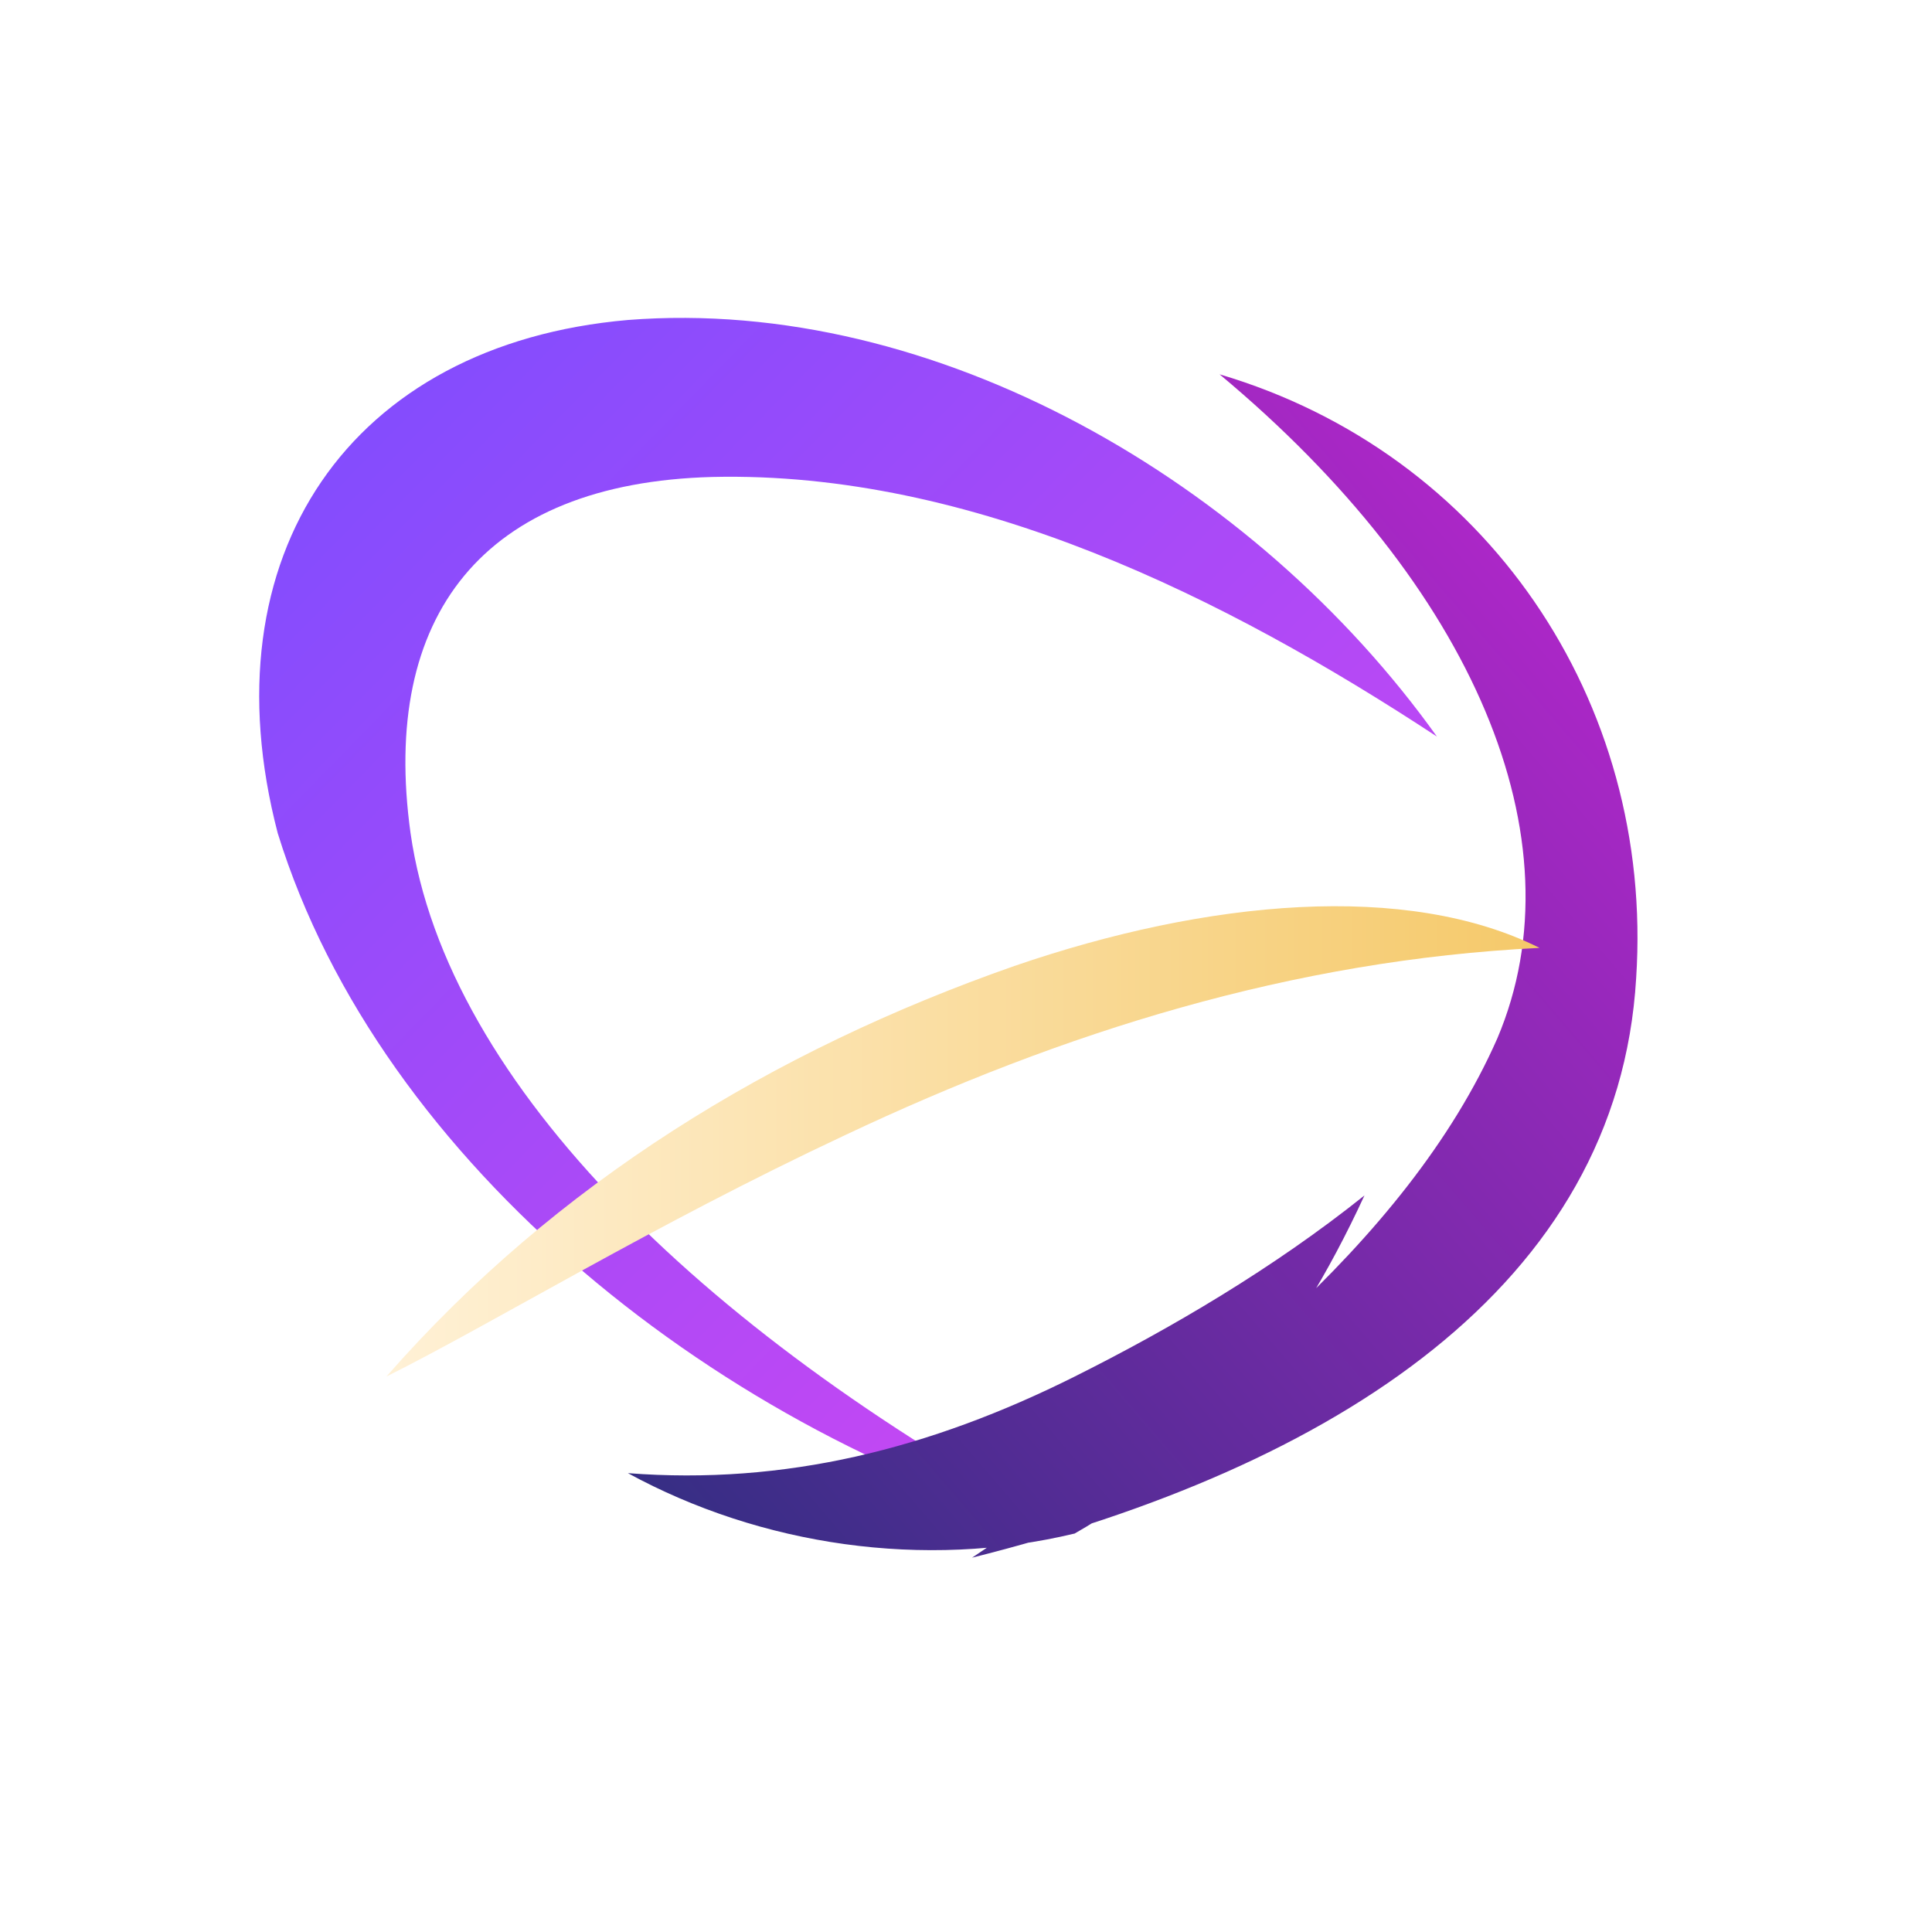
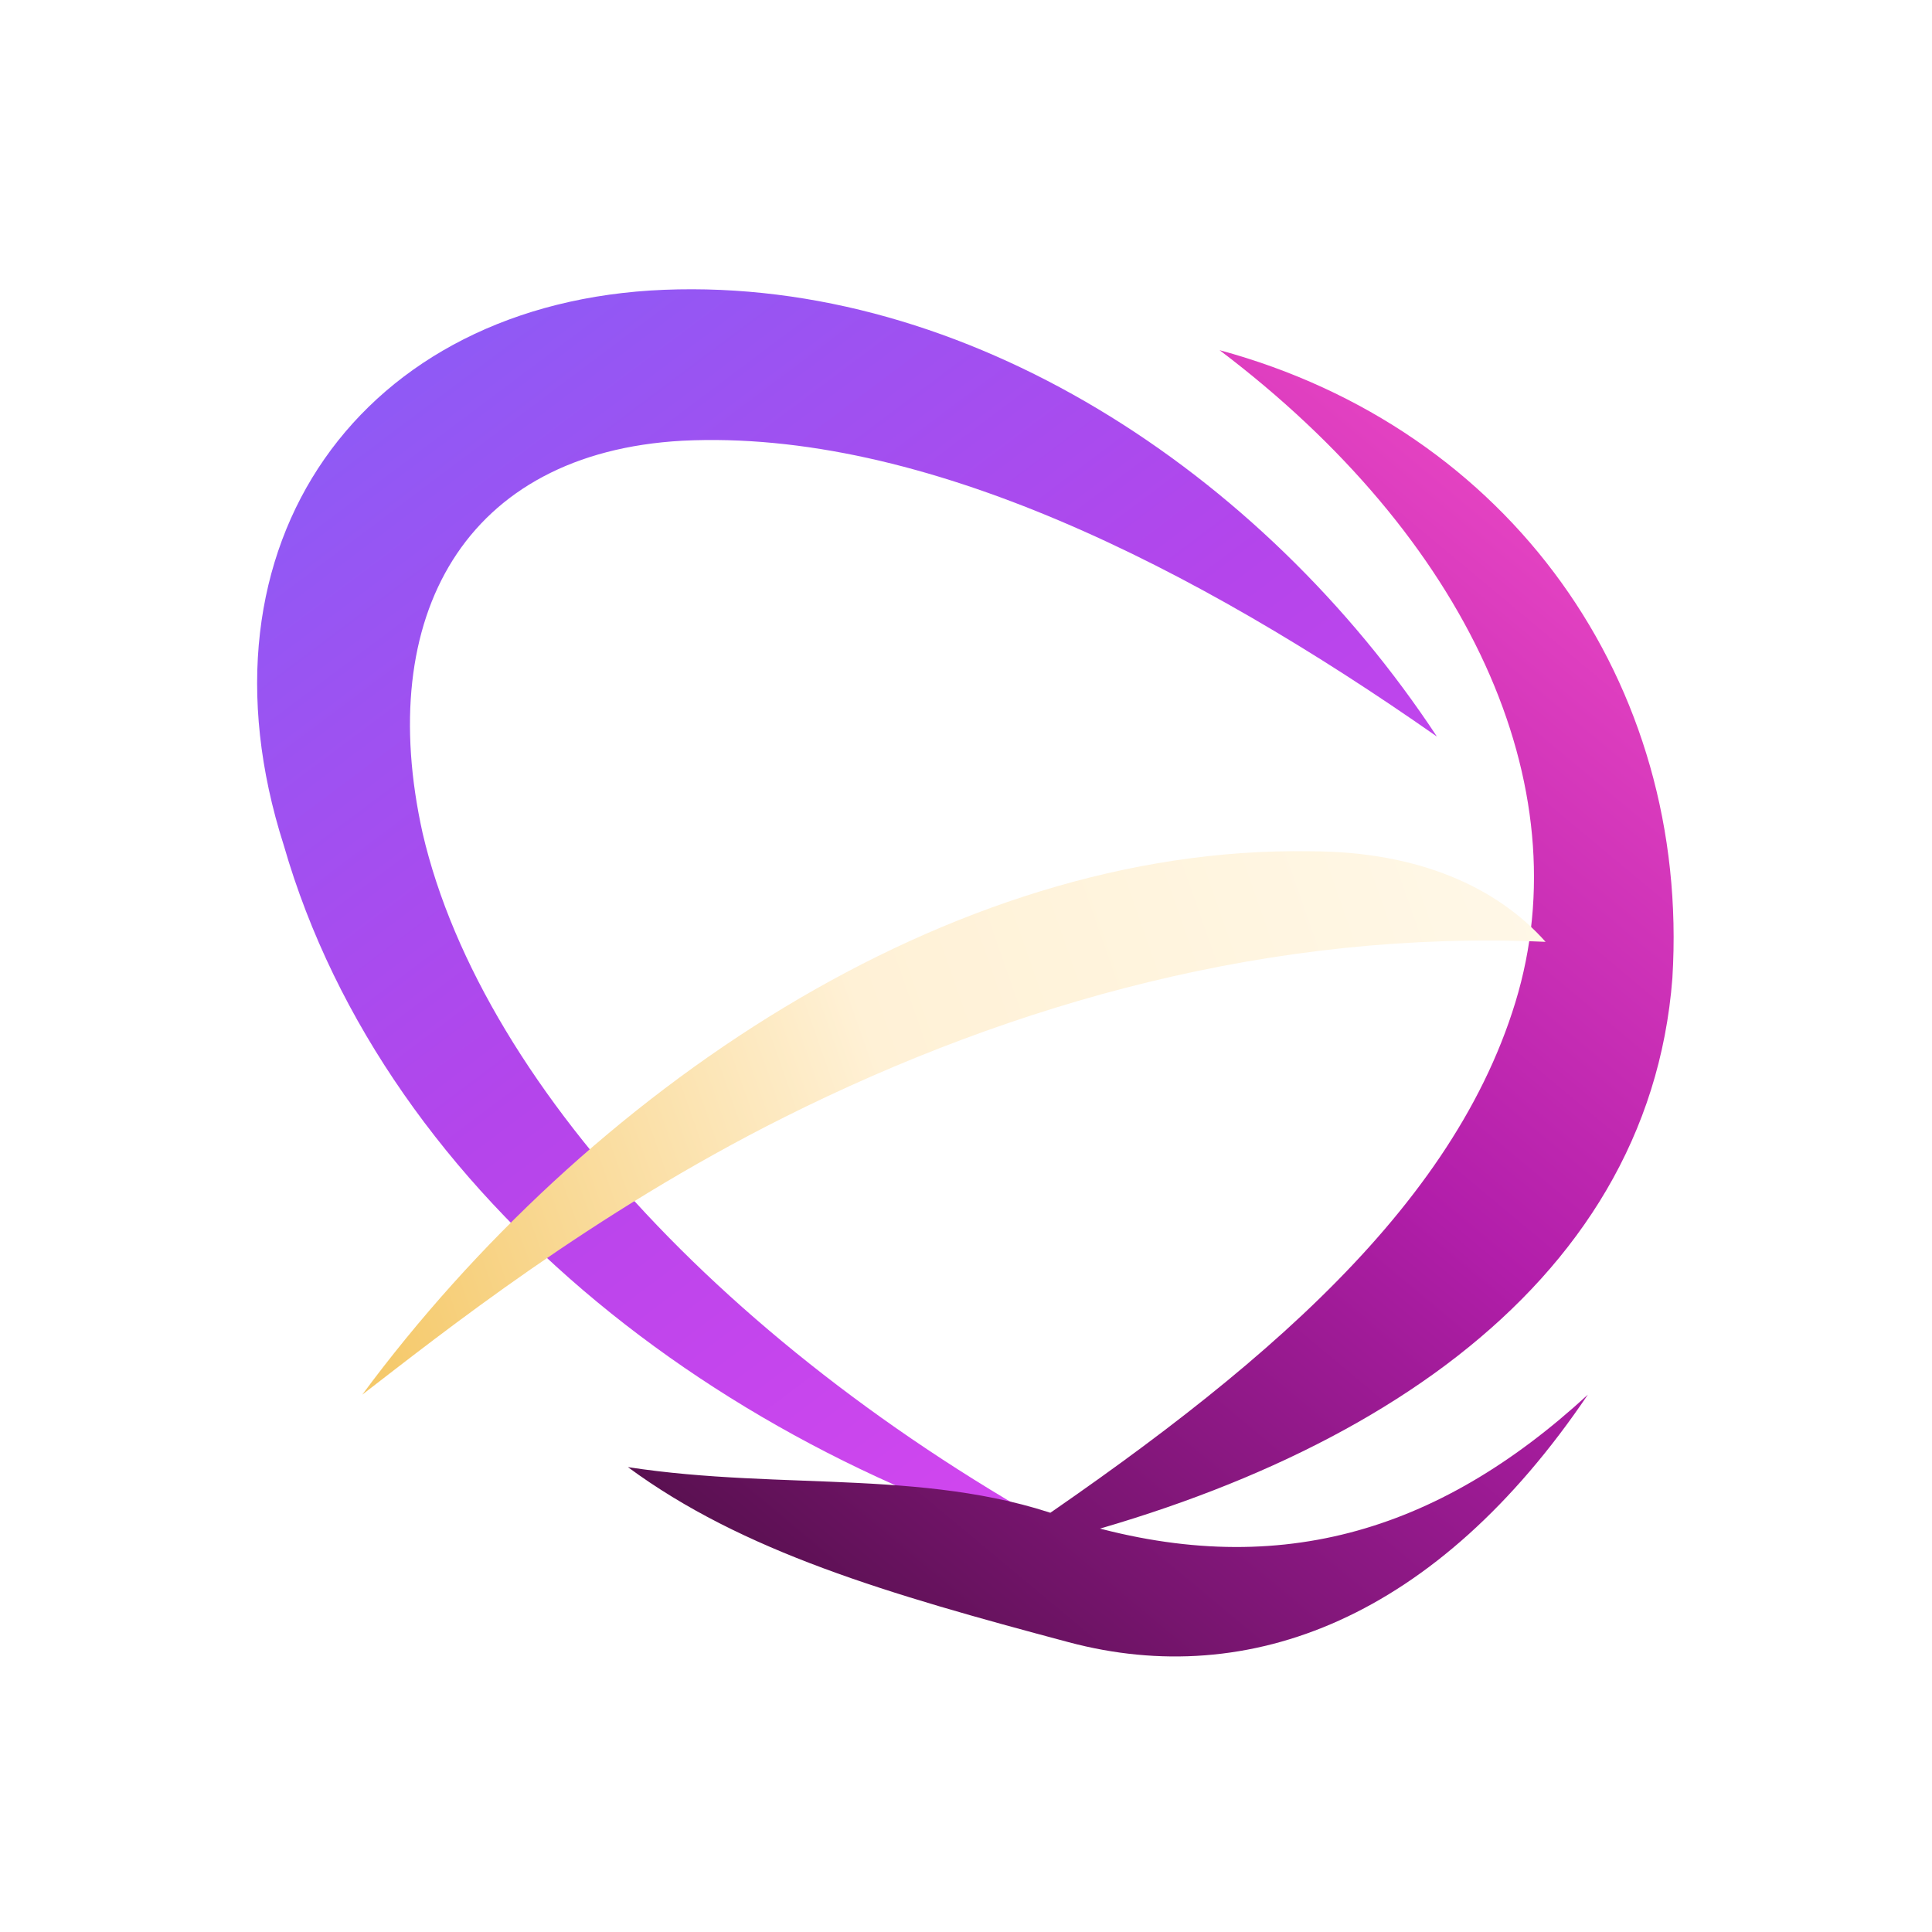
<svg xmlns="http://www.w3.org/2000/svg" viewBox="0 0 32 32" role="img" aria-label="Quatopsy">
  <defs>
-     <linearGradient id="qa" x1="0" y1="0" x2="1" y2="1">
-       <stop stop-color="#7c4dff" />
+     <linearGradient id="qa" gradientUnits="userSpaceOnUse" x1="5" y1="6" x2="20" y2="26">
+       <stop stop-color="#8b5cf6" />
+       <stop offset="0.48" stop-color="#b445eb" />
      <stop offset="1" stop-color="#d946ef" />
    </linearGradient>
-     <linearGradient id="qb" x1="0" y1="1" x2="1" y2="0">
-       <stop stop-color="#312e81" />
-       <stop offset="1" stop-color="#c026d3" />
+     <linearGradient id="qb" gradientUnits="userSpaceOnUse" x1="12" y1="26" x2="27" y2="8">
+       <stop stop-color="#58104f" />
+       <stop offset="0.52" stop-color="#b21eaa" />
+       <stop offset="1" stop-color="#ec48c6" />
    </linearGradient>
-     <linearGradient id="qc" x1="0" y1="0" x2="1" y2="0">
-       <stop stop-color="#fff1d6" />
-       <stop offset="1" stop-color="#f5c96a" />
+     <linearGradient id="qc" gradientUnits="userSpaceOnUse" x1="6" y1="22" x2="26" y2="15">
+       <stop stop-color="#f5c96a" />
+       <stop offset="0.45" stop-color="#fff1d6" />
+       <stop offset="1" stop-color="#fff8e8" />
    </linearGradient>
  </defs>
-   <path d="M4.6 13.8 C3.4 9.2 5.8 5.7 10.4 5.3 C15.5 4.9 20.8 8.0 23.8 12.2 C20.3 9.9 16.1 7.8 11.8 7.9 C8.0 8.0 6.3 10.2 6.8 13.8 C7.4 18.0 11.8 22.2 17.8 25.4 C12.0 23.8 6.3 19.3 4.6 13.8 Z" fill="url(#qa)" />
-   <path d="M20.2 6.2 C24.6 7.5 27.4 11.6 27.1 16.2 C26.8 21.3 22.1 24.3 16.1 25.8 C19.7 23.4 23.3 20.6 24.8 17.2 C26.2 13.9 24.4 9.7 20.2 6.2 Z M17.8 25.4 C15.3 26.0 12.6 25.6 10.4 24.4 C13.0 24.6 15.4 24.0 17.8 22.8 C19.4 22.0 21.1 21.0 22.6 19.8 C21.4 22.4 19.9 24.2 17.8 25.4 Z" fill="url(#qb)" />
-   <path d="M6.4 22.8 C9.2 19.6 12.8 17.4 16.8 16.0 C20.0 14.9 23.3 14.6 25.5 15.7 C21.4 15.9 17.6 17.1 14.0 18.8 C10.8 20.3 8.2 21.9 6.4 22.8 Z" fill="url(#qc)" />
+   <path d="M4.7 14.0 C3.1 9.0 6.0 5.0 11.0 4.8 C16.0 4.6 20.9 7.8 23.8 12.2 C19.8 9.4 15.3 7.1 11.3 7.3 C7.7 7.5 6.2 10.2 7.0 13.8 C8.0 18.1 12.5 22.8 18.6 25.9 C12.2 24.3 6.4 19.9 4.7 14.0 Z" fill="url(#qa)" />
+   <path d="M20.2 5.8 C25.0 7.1 28.0 11.3 27.7 16.2 C27.3 21.4 22.4 24.5 16.3 25.8 C20.5 23.0 24.0 20.2 25.1 16.6 C26.2 13.0 24.3 8.9 20.2 5.8 Z M17.8 25.2 C21.1 26.2 23.8 25.4 26.3 23.1 C23.8 26.8 20.7 28.0 17.7 27.2 C14.7 26.4 12.3 25.7 10.4 24.3 C13.0 24.7 15.5 24.3 17.8 25.2 Z" fill="url(#qb)" />
+   <path d="M6.0 23.1 C9.7 18.1 15.7 14.0 21.7 14.1 C23.5 14.1 24.8 14.7 25.6 15.6 C21.1 15.4 16.8 16.6 13.0 18.5 C9.8 20.1 7.3 22.1 6.0 23.1 Z" fill="url(#qc)" />
</svg>
